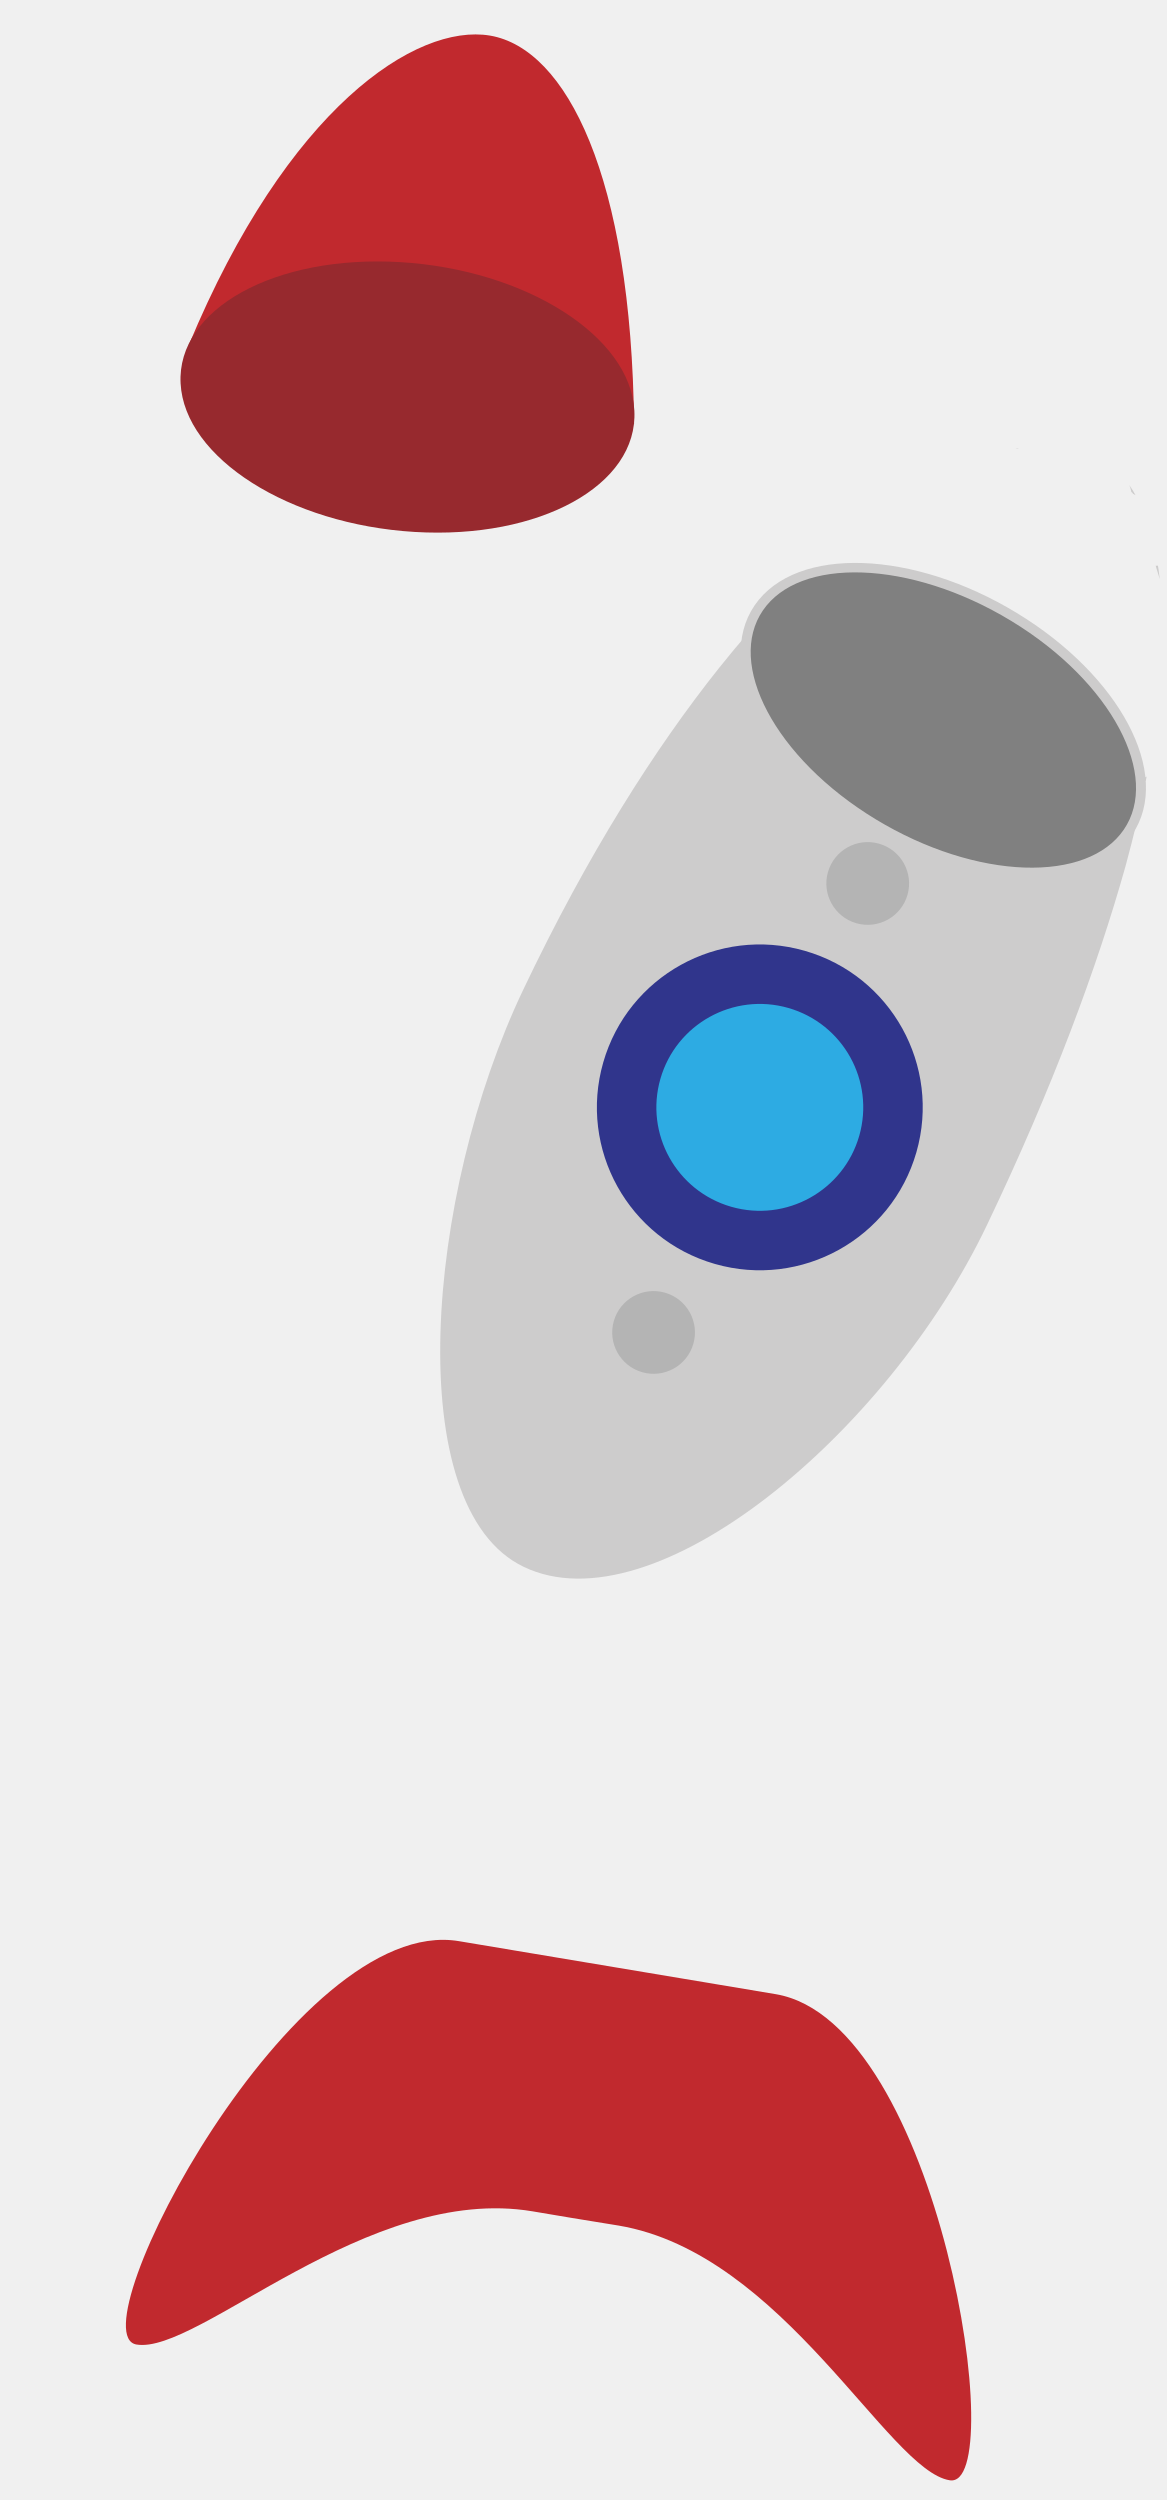
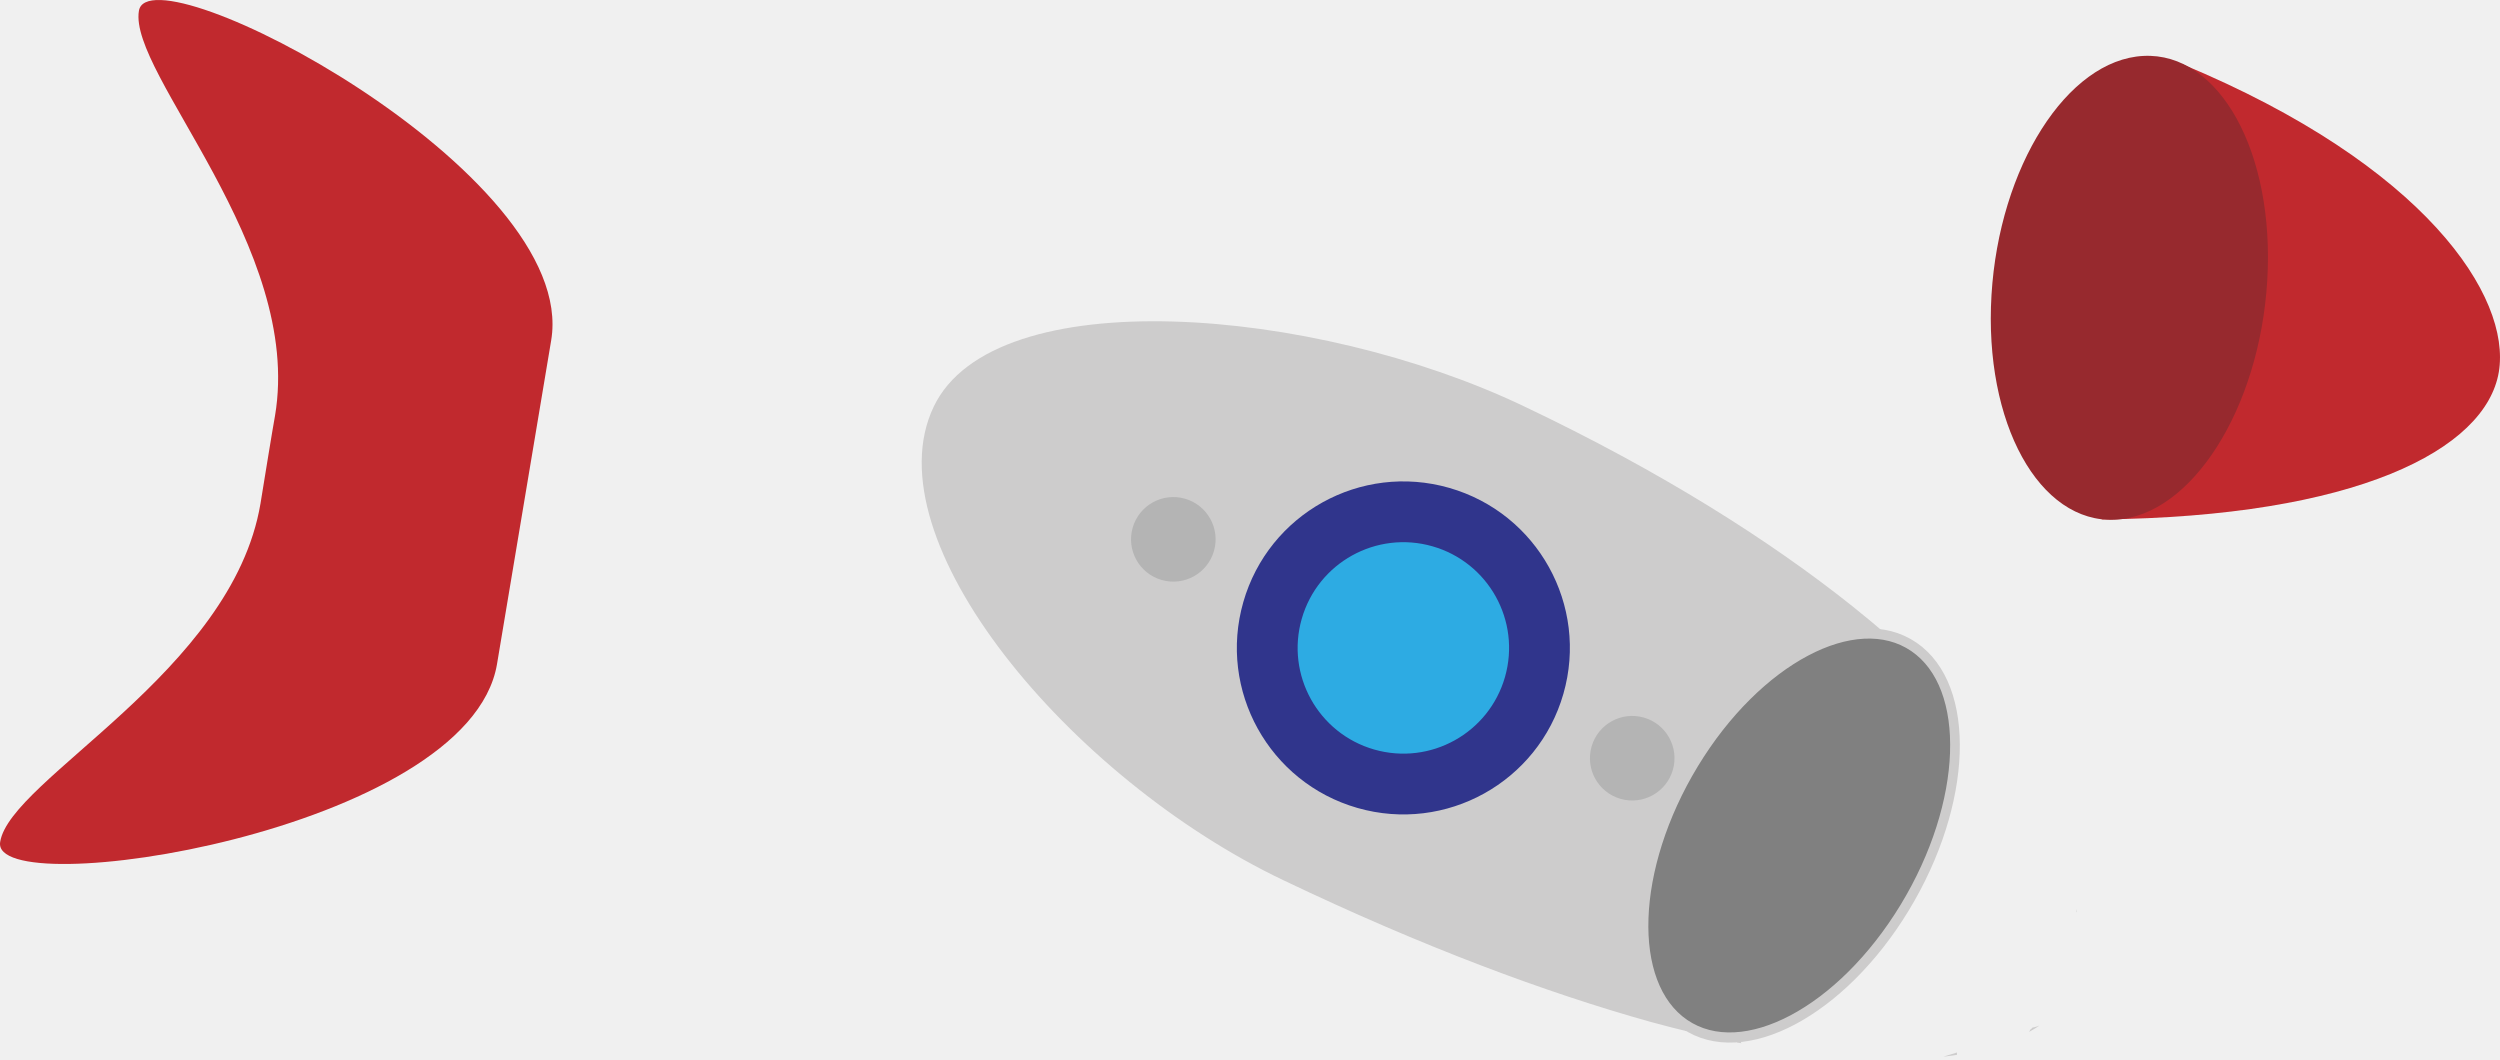
- <svg xmlns="http://www.w3.org/2000/svg" version="1.1" id="Calque_1" x="0px" y="0px" viewBox="0 0 180.446 386.761" xml:space="preserve" width="180.446" height="386.761">
+ <svg xmlns="http://www.w3.org/2000/svg" height="160.381" width="378.409" xml:space="preserve" viewBox="0 0 378.409 160.381" y="0px" x="0px" id="Calque_1" version="1.1">
  <defs id="defs1030">
-     <clipPath id="clipPath1147" clipPathUnits="userSpaceOnUse">
-       <path d="M 18.512,34.486 V 224.811 H 104.482 V 88.973 c -0.891,0.018 -1.928,-0.17 -3.111,-0.666 -0.018,-0.007 -0.098,-0.04 -0.123,-0.051 -1.193,0.86 -3.107,0.799 -5.158,-0.836 -0.007,0.015 -0.011,0.03 -0.018,0.045 -0.005,0.011 -0.049,-0.001 -0.068,0.002 -0.142,0.372 -0.665,0.126 -1.355,-0.467 -0.033,-0.015 -0.069,-0.027 -0.102,-0.041 -0.745,-0.109 -1.281,-0.206 -2.154,-0.453 -0.511,-0.145 -1.012,-0.328 -1.521,-0.475 -0.215,-0.062 -0.366,-0.122 -0.48,-0.174 -0.108,0.006 -0.257,0.013 -0.33,0.02 0.003,-0.063 0.009,-0.09 0.016,-0.113 -0.35,0.019 -0.701,0.041 -1.051,0.025 -0.192,-0.008 -0.363,-0.126 -0.551,-0.166 -0.034,-0.007 0.114,0.073 0.08,0.066 C 86.565,85.3 88.091,85.475 86.689,85.344 l -1.33,-0.305 c -0.223,-0.062 -0.445,-0.132 -0.67,-0.186 -0.087,-0.021 0.343,0.094 0.254,0.086 C 83.831,84.834 82.694,84.621 81.596,84.432 81.084,84.285 80.559,84.173 80.059,83.992 79.485,83.785 78.751,83.419 78.166,83.113 c -0.047,-0.024 -0.855,-0.459 -0.895,-0.471 -0.083,-0.025 0.136,0.108 0.203,0.162 -0.278,-0.074 -0.56,-0.134 -0.834,-0.223 -0.493,-0.159 -0.959,-0.483 -1.477,-0.479 -0.023,2.1e-4 0.009,0.045 0.014,0.068 -0.364,-0.058 -0.737,-0.08 -1.094,-0.174 -0.481,-0.127 -0.94,-0.323 -1.41,-0.484 -0.723,-0.157 -1.385,-0.512 -2.092,-0.719 -0.102,-0.03 -0.264,-0.034 -0.408,-0.029 0.088,0.002 0.223,0.004 1.328,-0.125 0.671,-0.564 1.801,-0.841 2.014,-1.691 0.028,-0.112 0.043,-0.215 0.066,-0.324 -2.072,1.731 -3.844,2.22 -5.08,1.812 -1.96,-0.189 -3.917,-0.743 -5.82,-1.314 -0.816,-0.18 -1.558,-0.597 -2.359,-0.82 -0.547,-0.152 -0.179,0.125 -0.551,0.125 -0.575,-4.7e-4 -1.148,-0.039 -1.723,-0.059 -0.337,-0.053 -0.678,-0.087 -1.012,-0.16 -0.452,-0.099 -0.891,-0.249 -1.342,-0.354 -1.116,-0.258 -0.292,-0.025 -1.326,-0.125 -1.259,-0.122 -1.423,-0.218 -2.705,-0.535 -0.54,0.091 -1.342,-0.583 -2.01,-0.879 -0.139,0.011 -0.484,-0.035 -0.641,-0.029 -0.024,-0.026 -0.107,-0.065 -0.074,-0.078 0.197,-0.081 0.448,-0.011 0.715,0.107 0.061,-0.005 0.093,-0.018 0.035,-0.055 -0.832,-0.528 -1.707,-0.982 -2.588,-1.426 0.326,0.413 0.575,0.742 0.994,1.248 0.025,0.031 -0.078,0.023 -0.117,0.025 -0.352,0.024 -0.706,0.03 -1.059,0.047 -2.006,-0.37 -3.972,-0.912 -6,-1.156 -0.042,-0.014 -0.374,-0.115 -0.766,-0.244 -0.52,-0.062 -0.99,-0.151 -1.43,-0.266 -0.873,3.86e-4 -1.809,-0.241 -2.57,-0.402 -0.1,-0.03 -0.199,-0.06 -0.299,-0.09 -0.04,-0.004 -0.175,-0.024 -0.26,-0.047 -0.011,-0.003 0.016,-0.009 0.033,-0.014 -0.51,-0.131 -1.021,-0.262 -1.535,-0.377 -0.021,-0.005 0.059,0.057 0.039,0.049 -0.376,-0.149 -0.744,-0.318 -1.115,-0.477 -0.832,-0.508 -2.839,-1.599 -2.289,-2.754 0.13,-0.272 0.287,-0.527 0.457,-0.771 -0.43,-0.762 -0.356,-0.948 0.389,-2.141 1.28,-2.049 1.851,-1.596 2.193,-0.268 0.597,-0.432 1.201,-0.855 1.773,-1.283 0.054,-0.04 0.121,-0.056 0.193,-0.055 0.217,0.003 0.478,0.168 0.557,0.354 0.019,0.045 0.036,0.092 0.055,0.137 -0.496,-0.009 1.144,0.017 0.881,0.244 0.199,0.039 0.372,0.057 0.568,0.105 0.202,0.049 0.397,0.118 0.596,0.178 -0.169,-7e-5 -0.63,-0.112 -0.504,0 0.131,0.115 0.348,0.006 0.521,0.016 1.085,0.059 -0.292,0.068 -0.5,0.141 -0.074,0.026 -0.141,0.065 -0.213,0.096 0.427,0.371 0.679,0.856 0.381,1.521 -0.155,0.346 -0.358,0.661 -0.578,0.963 0.132,0.484 0.24,0.972 0.324,1.465 0.076,-2.011 0.253,-3.956 1.867,-4.166 0.284,-0.037 0.509,0.013 0.691,0.121 0.219,-0.383 0.472,-0.769 0.768,-1.156 0.193,-0.252 0.375,-0.515 0.58,-0.758 0.298,-0.352 0.631,-0.673 0.93,-1.025 1.029,-1.214 -0.413,0.387 0.287,-0.625 0.38,-0.549 0.799,-1.071 1.197,-1.607 0.367,-0.328 0.716,-0.679 1.068,-1.025 -0.602,-0.489 -1.163,-1.017 -1.604,-1.652 -0.716,-1.034 2.52,-4.487 3.074,-5.092 1.368,-1.458 1.629,-1.706 2.885,-3.18 0.02,-0.181 0.172,-0.396 0.387,-0.637 0.159,-0.338 0.314,-0.684 0.527,-0.826 0.132,-0.113 0.368,-0.23 0.477,-0.346 0.317,-0.34 0.626,-0.686 0.939,-1.029 -1.623,-0.06 -3.13,-0.115 -5.242,-0.199 -0.794,-0.173 -2.656,0.244 -2.383,-0.521 0.653,-1.827 1.49,-3.691 2.588,-5.338 -1.218,-1.448 -1.699,-2.534 0.096,-1.682 0.455,0.018 0.726,0.027 1.152,0.045 0.55,-0.615 1.152,-1.177 1.818,-1.656 2.245,-1.614 5.428,-1.178 8.189,-1.32 2.841,-0.146 5.688,-0.211 8.535,-0.205 0.372,7.55e-4 0.743,0.012 1.115,0.016 0.192,-0.156 0.402,-0.304 0.553,-0.477 0.475,-0.544 0.965,-1.077 1.428,-1.633 0.166,-0.199 0.317,-0.41 0.471,-0.619 z m 18.986,35.129 c -0.19,-0.697 -0.411,-1.387 -0.668,-2.064 -0.077,0.041 -0.154,0.083 -0.232,0.121 0.181,0.737 0.182,1.761 0.176,2.795 0.265,-0.268 0.506,-0.552 0.725,-0.852 z m -0.668,-2.064 c 0.284,-0.149 0.571,-0.295 0.865,-0.42 -0.198,-0.172 -0.432,-0.323 -0.67,-0.449 -0.172,0.045 -0.355,0.052 -0.539,0.016 0.116,0.283 0.235,0.566 0.344,0.854 z m -3.062,-0.352 c -0.978,0.708 -1.92,1.46 -2.582,2.408 0.317,0.562 0.877,1.395 1.801,3.393 0.075,0.163 0.371,0.296 0.508,0.18 0.35,-0.299 0.725,-0.586 1.1,-0.875 -0.361,-1.507 -0.477,-3.751 -0.826,-5.105 z m 1.861,6.738 c 0.047,0.012 0.094,0.023 0.141,0.035 -0.044,-0.013 -0.087,-0.026 -0.131,-0.039 -0.003,0.001 -0.005,0.003 -0.01,0.004 z m 0.141,0.035 c 0.029,0.009 0.057,0.017 0.086,0.025 0.011,9.67e-4 0.096,0.02 0.072,0.014 -0.053,-0.014 -0.106,-0.025 -0.158,-0.039 z m 54.307,11.791 c 0.039,-0.002 0.078,5.09e-4 0.117,-0.002 -0.073,-0.037 -0.106,-0.038 -0.117,0.002 z m 0.117,-0.002 c 0.046,0.024 0.106,0.054 0.197,0.096 0.586,-0.034 1.479,-0.068 1.082,-0.102 -0.425,-0.036 -0.852,-0.017 -1.279,0.006 z M 84.299,34.486 c 0.201,0.089 0.405,0.174 0.598,0.279 1.57,0.858 3.613,2.265 4.49,4.043 0.112,0.007 0.217,0.083 0.318,0.186 1.865,0.434 3.946,1 7.121,1.811 0.525,2.22 2.757,4.709 1.576,6.66 -0.359,0.593 -1.193,0.992 -2.254,1.275 0.271,0.411 0.538,0.824 0.807,1.236 3.492,5.386 -0.982,-1.468 2.568,3.82 0.129,0.192 0.188,0.433 0.352,0.596 2.014,1.995 -0.85,-2.024 2.338,1.979 0.338,0.424 0.501,0.963 0.752,1.443 0.26,0.871 0.559,1.73 0.895,2.574 0.158,0.227 0.143,0.205 0.236,0.34 0.116,0.037 0.271,0.09 0.387,0.127 V 34.486 Z m -13.654,2.666 c -0.072,0.012 -0.211,0.059 -0.338,0.1 0.037,8.6e-4 0.074,-8.83e-4 0.111,0 0.113,-0.019 0.225,-0.037 0.338,-0.057 -0.01,-0.036 -0.041,-0.055 -0.111,-0.043 z M 55.979,61.912 c -0.165,0.123 -0.331,0.246 -0.496,0.369 0.012,0.004 0.023,0.01 0.035,0.014 0.3,0.095 0.587,0.226 0.875,0.355 -0.143,-0.25 -0.292,-0.507 -0.414,-0.738 z m -19.627,4.451 c 0.011,0.026 0.02,0.052 0.031,0.078 0.06,0.007 0.147,0.029 0.215,0.039 -0.082,-0.037 -0.172,-0.084 -0.246,-0.117 z m 3.502,1.07 c -1.29,0.375 -1.234,0.608 -0.602,2.648 0.057,-0.15 0.127,-0.295 0.188,-0.443 0.068,-0.416 0.178,-0.844 0.34,-1.287 0.013,-0.318 0.034,-0.627 0.074,-0.918 z m 43.41,4.023 c 0.059,0.02 0.116,0.038 0.176,0.059 0.058,-0.013 0.116,-0.017 0.174,-0.027 -0.117,-0.009 -0.233,-0.022 -0.35,-0.031 z m 0.391,0.062 c -0.115,-0.002 -0.175,0.002 -0.201,0.002 0.081,0.028 0.159,0.052 0.24,0.08 0.081,0.002 0.224,0.084 0.242,0.006 0.016,-0.069 -0.135,-0.085 -0.281,-0.088 z m -45.859,0.35 c -0.163,0.239 -0.47,0.443 -0.643,0.68 -0.1,0.138 -0.192,0.249 -0.285,0.363 0.139,0.908 0.474,1.507 1.244,1.414 -0.038,-0.011 -0.068,-0.016 -0.107,-0.027 -0.145,-0.043 -0.465,0.008 -0.432,-0.139 0.15,-0.658 0.193,-1.462 0.223,-2.291 z m 3.73,2.867 c -0.038,0.008 -0.06,0.013 -0.1,0.021 -0.273,0.013 -0.546,0.048 -0.818,0.043 0.241,0.156 0.72,0.132 0.918,-0.064 z m 25.291,0.898 c -0.007,0.005 -0.014,0.01 -0.021,0.016 -1.331,0.977 -0.755,2.2 0.121,3.174 -0.312,-0.833 -0.365,-1.922 -0.1,-3.189 z m 37.666,4.205 c -0.373,0.39 -0.802,0.73 -1.199,1.098 0.158,0.07 0.316,0.141 0.475,0.211 0.263,0.117 0.488,0.249 0.725,0.377 z m -1.268,1.158 c -0.011,0.01 -0.023,0.019 -0.033,0.029 -0.287,0.083 -0.474,0.144 -0.705,0.219 -0.299,0.156 -0.599,0.25 -0.9,0.264 -0.257,0.064 -0.53,0.095 -0.816,0.109 0.053,0.062 0.114,0.123 0.164,0.186 0.662,-0.196 1.385,-0.386 2.252,-0.564 0.028,-0.04 0.056,-0.086 0.084,-0.125 0.022,-0.031 -0.003,-0.072 -0.045,-0.117 z" style="fill:#ff0000;fill-opacity:1;fill-rule:nonzero;stroke:none" id="path1149" />
+     <clipPath clipPathUnits="userSpaceOnUse" id="clipPath1147">
+       <path id="path1149" style="fill:#ff0000;fill-opacity:1;fill-rule:nonzero;stroke:none" d="M 18.512,34.486 V 224.811 H 104.482 V 88.973 c -0.891,0.018 -1.928,-0.17 -3.111,-0.666 -0.018,-0.007 -0.098,-0.04 -0.123,-0.051 -1.193,0.86 -3.107,0.799 -5.158,-0.836 -0.007,0.015 -0.011,0.03 -0.018,0.045 -0.005,0.011 -0.049,-0.001 -0.068,0.002 -0.142,0.372 -0.665,0.126 -1.355,-0.467 -0.033,-0.015 -0.069,-0.027 -0.102,-0.041 -0.745,-0.109 -1.281,-0.206 -2.154,-0.453 -0.511,-0.145 -1.012,-0.328 -1.521,-0.475 -0.215,-0.062 -0.366,-0.122 -0.48,-0.174 -0.108,0.006 -0.257,0.013 -0.33,0.02 0.003,-0.063 0.009,-0.09 0.016,-0.113 -0.35,0.019 -0.701,0.041 -1.051,0.025 -0.192,-0.008 -0.363,-0.126 -0.551,-0.166 -0.034,-0.007 0.114,0.073 0.08,0.066 C 86.565,85.3 88.091,85.475 86.689,85.344 l -1.33,-0.305 c -0.223,-0.062 -0.445,-0.132 -0.67,-0.186 -0.087,-0.021 0.343,0.094 0.254,0.086 C 83.831,84.834 82.694,84.621 81.596,84.432 81.084,84.285 80.559,84.173 80.059,83.992 79.485,83.785 78.751,83.419 78.166,83.113 c -0.047,-0.024 -0.855,-0.459 -0.895,-0.471 -0.083,-0.025 0.136,0.108 0.203,0.162 -0.278,-0.074 -0.56,-0.134 -0.834,-0.223 -0.493,-0.159 -0.959,-0.483 -1.477,-0.479 -0.023,2.1e-4 0.009,0.045 0.014,0.068 -0.364,-0.058 -0.737,-0.08 -1.094,-0.174 -0.481,-0.127 -0.94,-0.323 -1.41,-0.484 -0.723,-0.157 -1.385,-0.512 -2.092,-0.719 -0.102,-0.03 -0.264,-0.034 -0.408,-0.029 0.088,0.002 0.223,0.004 1.328,-0.125 0.671,-0.564 1.801,-0.841 2.014,-1.691 0.028,-0.112 0.043,-0.215 0.066,-0.324 -2.072,1.731 -3.844,2.22 -5.08,1.812 -1.96,-0.189 -3.917,-0.743 -5.82,-1.314 -0.816,-0.18 -1.558,-0.597 -2.359,-0.82 -0.547,-0.152 -0.179,0.125 -0.551,0.125 -0.575,-4.7e-4 -1.148,-0.039 -1.723,-0.059 -0.337,-0.053 -0.678,-0.087 -1.012,-0.16 -0.452,-0.099 -0.891,-0.249 -1.342,-0.354 -1.116,-0.258 -0.292,-0.025 -1.326,-0.125 -1.259,-0.122 -1.423,-0.218 -2.705,-0.535 -0.54,0.091 -1.342,-0.583 -2.01,-0.879 -0.139,0.011 -0.484,-0.035 -0.641,-0.029 -0.024,-0.026 -0.107,-0.065 -0.074,-0.078 0.197,-0.081 0.448,-0.011 0.715,0.107 0.061,-0.005 0.093,-0.018 0.035,-0.055 -0.832,-0.528 -1.707,-0.982 -2.588,-1.426 0.326,0.413 0.575,0.742 0.994,1.248 0.025,0.031 -0.078,0.023 -0.117,0.025 -0.352,0.024 -0.706,0.03 -1.059,0.047 -2.006,-0.37 -3.972,-0.912 -6,-1.156 -0.042,-0.014 -0.374,-0.115 -0.766,-0.244 -0.52,-0.062 -0.99,-0.151 -1.43,-0.266 -0.873,3.86e-4 -1.809,-0.241 -2.57,-0.402 -0.1,-0.03 -0.199,-0.06 -0.299,-0.09 -0.04,-0.004 -0.175,-0.024 -0.26,-0.047 -0.011,-0.003 0.016,-0.009 0.033,-0.014 -0.51,-0.131 -1.021,-0.262 -1.535,-0.377 -0.021,-0.005 0.059,0.057 0.039,0.049 -0.376,-0.149 -0.744,-0.318 -1.115,-0.477 -0.832,-0.508 -2.839,-1.599 -2.289,-2.754 0.13,-0.272 0.287,-0.527 0.457,-0.771 -0.43,-0.762 -0.356,-0.948 0.389,-2.141 1.28,-2.049 1.851,-1.596 2.193,-0.268 0.597,-0.432 1.201,-0.855 1.773,-1.283 0.054,-0.04 0.121,-0.056 0.193,-0.055 0.217,0.003 0.478,0.168 0.557,0.354 0.019,0.045 0.036,0.092 0.055,0.137 -0.496,-0.009 1.144,0.017 0.881,0.244 0.199,0.039 0.372,0.057 0.568,0.105 0.202,0.049 0.397,0.118 0.596,0.178 -0.169,-7e-5 -0.63,-0.112 -0.504,0 0.131,0.115 0.348,0.006 0.521,0.016 1.085,0.059 -0.292,0.068 -0.5,0.141 -0.074,0.026 -0.141,0.065 -0.213,0.096 0.427,0.371 0.679,0.856 0.381,1.521 -0.155,0.346 -0.358,0.661 -0.578,0.963 0.132,0.484 0.24,0.972 0.324,1.465 0.076,-2.011 0.253,-3.956 1.867,-4.166 0.284,-0.037 0.509,0.013 0.691,0.121 0.219,-0.383 0.472,-0.769 0.768,-1.156 0.193,-0.252 0.375,-0.515 0.58,-0.758 0.298,-0.352 0.631,-0.673 0.93,-1.025 1.029,-1.214 -0.413,0.387 0.287,-0.625 0.38,-0.549 0.799,-1.071 1.197,-1.607 0.367,-0.328 0.716,-0.679 1.068,-1.025 -0.602,-0.489 -1.163,-1.017 -1.604,-1.652 -0.716,-1.034 2.52,-4.487 3.074,-5.092 1.368,-1.458 1.629,-1.706 2.885,-3.18 0.02,-0.181 0.172,-0.396 0.387,-0.637 0.159,-0.338 0.314,-0.684 0.527,-0.826 0.132,-0.113 0.368,-0.23 0.477,-0.346 0.317,-0.34 0.626,-0.686 0.939,-1.029 -1.623,-0.06 -3.13,-0.115 -5.242,-0.199 -0.794,-0.173 -2.656,0.244 -2.383,-0.521 0.653,-1.827 1.49,-3.691 2.588,-5.338 -1.218,-1.448 -1.699,-2.534 0.096,-1.682 0.455,0.018 0.726,0.027 1.152,0.045 0.55,-0.615 1.152,-1.177 1.818,-1.656 2.245,-1.614 5.428,-1.178 8.189,-1.32 2.841,-0.146 5.688,-0.211 8.535,-0.205 0.372,7.55e-4 0.743,0.012 1.115,0.016 0.192,-0.156 0.402,-0.304 0.553,-0.477 0.475,-0.544 0.965,-1.077 1.428,-1.633 0.166,-0.199 0.317,-0.41 0.471,-0.619 z m 18.986,35.129 c -0.19,-0.697 -0.411,-1.387 -0.668,-2.064 -0.077,0.041 -0.154,0.083 -0.232,0.121 0.181,0.737 0.182,1.761 0.176,2.795 0.265,-0.268 0.506,-0.552 0.725,-0.852 z m -0.668,-2.064 c 0.284,-0.149 0.571,-0.295 0.865,-0.42 -0.198,-0.172 -0.432,-0.323 -0.67,-0.449 -0.172,0.045 -0.355,0.052 -0.539,0.016 0.116,0.283 0.235,0.566 0.344,0.854 z m -3.062,-0.352 c -0.978,0.708 -1.92,1.46 -2.582,2.408 0.317,0.562 0.877,1.395 1.801,3.393 0.075,0.163 0.371,0.296 0.508,0.18 0.35,-0.299 0.725,-0.586 1.1,-0.875 -0.361,-1.507 -0.477,-3.751 -0.826,-5.105 z m 1.861,6.738 c 0.047,0.012 0.094,0.023 0.141,0.035 -0.044,-0.013 -0.087,-0.026 -0.131,-0.039 -0.003,0.001 -0.005,0.003 -0.01,0.004 z m 0.141,0.035 c 0.029,0.009 0.057,0.017 0.086,0.025 0.011,9.67e-4 0.096,0.02 0.072,0.014 -0.053,-0.014 -0.106,-0.025 -0.158,-0.039 z m 54.307,11.791 c 0.039,-0.002 0.078,5.09e-4 0.117,-0.002 -0.073,-0.037 -0.106,-0.038 -0.117,0.002 z m 0.117,-0.002 c 0.046,0.024 0.106,0.054 0.197,0.096 0.586,-0.034 1.479,-0.068 1.082,-0.102 -0.425,-0.036 -0.852,-0.017 -1.279,0.006 z M 84.299,34.486 c 0.201,0.089 0.405,0.174 0.598,0.279 1.57,0.858 3.613,2.265 4.49,4.043 0.112,0.007 0.217,0.083 0.318,0.186 1.865,0.434 3.946,1 7.121,1.811 0.525,2.22 2.757,4.709 1.576,6.66 -0.359,0.593 -1.193,0.992 -2.254,1.275 0.271,0.411 0.538,0.824 0.807,1.236 3.492,5.386 -0.982,-1.468 2.568,3.82 0.129,0.192 0.188,0.433 0.352,0.596 2.014,1.995 -0.85,-2.024 2.338,1.979 0.338,0.424 0.501,0.963 0.752,1.443 0.26,0.871 0.559,1.73 0.895,2.574 0.158,0.227 0.143,0.205 0.236,0.34 0.116,0.037 0.271,0.09 0.387,0.127 V 34.486 Z m -13.654,2.666 c -0.072,0.012 -0.211,0.059 -0.338,0.1 0.037,8.6e-4 0.074,-8.83e-4 0.111,0 0.113,-0.019 0.225,-0.037 0.338,-0.057 -0.01,-0.036 -0.041,-0.055 -0.111,-0.043 z M 55.979,61.912 c -0.165,0.123 -0.331,0.246 -0.496,0.369 0.012,0.004 0.023,0.01 0.035,0.014 0.3,0.095 0.587,0.226 0.875,0.355 -0.143,-0.25 -0.292,-0.507 -0.414,-0.738 z m -19.627,4.451 c 0.011,0.026 0.02,0.052 0.031,0.078 0.06,0.007 0.147,0.029 0.215,0.039 -0.082,-0.037 -0.172,-0.084 -0.246,-0.117 z m 3.502,1.07 c -1.29,0.375 -1.234,0.608 -0.602,2.648 0.057,-0.15 0.127,-0.295 0.188,-0.443 0.068,-0.416 0.178,-0.844 0.34,-1.287 0.013,-0.318 0.034,-0.627 0.074,-0.918 z m 43.41,4.023 c 0.059,0.02 0.116,0.038 0.176,0.059 0.058,-0.013 0.116,-0.017 0.174,-0.027 -0.117,-0.009 -0.233,-0.022 -0.35,-0.031 z m 0.391,0.062 c -0.115,-0.002 -0.175,0.002 -0.201,0.002 0.081,0.028 0.159,0.052 0.24,0.08 0.081,0.002 0.224,0.084 0.242,0.006 0.016,-0.069 -0.135,-0.085 -0.281,-0.088 z m -45.859,0.35 c -0.163,0.239 -0.47,0.443 -0.643,0.68 -0.1,0.138 -0.192,0.249 -0.285,0.363 0.139,0.908 0.474,1.507 1.244,1.414 -0.038,-0.011 -0.068,-0.016 -0.107,-0.027 -0.145,-0.043 -0.465,0.008 -0.432,-0.139 0.15,-0.658 0.193,-1.462 0.223,-2.291 z m 3.73,2.867 c -0.038,0.008 -0.06,0.013 -0.1,0.021 -0.273,0.013 -0.546,0.048 -0.818,0.043 0.241,0.156 0.72,0.132 0.918,-0.064 z m 25.291,0.898 c -0.007,0.005 -0.014,0.01 -0.021,0.016 -1.331,0.977 -0.755,2.2 0.121,3.174 -0.312,-0.833 -0.365,-1.922 -0.1,-3.189 z m 37.666,4.205 c -0.373,0.39 -0.802,0.73 -1.199,1.098 0.158,0.07 0.316,0.141 0.475,0.211 0.263,0.117 0.488,0.249 0.725,0.377 z m -1.268,1.158 c -0.011,0.01 -0.023,0.019 -0.033,0.029 -0.287,0.083 -0.474,0.144 -0.705,0.219 -0.299,0.156 -0.599,0.25 -0.9,0.264 -0.257,0.064 -0.53,0.095 -0.816,0.109 0.053,0.062 0.114,0.123 0.164,0.186 0.662,-0.196 1.385,-0.386 2.252,-0.564 0.028,-0.04 0.056,-0.086 0.084,-0.125 0.022,-0.031 -0.003,-0.072 -0.045,-0.117 z" />
    </clipPath>
  </defs>
-   <style type="text/css" id="style909">
+   <style id="style909" type="text/css">
	.st0{fill:#957452;}
	.st1{fill:#88573C;}
	.st2{fill:#D6C49A;}
	.st3{fill:#E52627;}
	.st4{fill:#CDCCCC;}
	.st5{fill:#264395;}
	.st6{fill:#1E274A;}
	.st7{fill:#EC6625;}
	.st8{fill:#020203;}
	.st9{fill:#E52521;}
	.st10{fill:#808181;}
	.st11{fill:#FFE324;}
	.st12{fill:#3F4244;}
	.st13{fill:#009F4A;}
	.st14{fill:#343434;}
	.st15{fill:#78170E;}
	.st16{fill:#F0E9D5;}
	.st17{fill:#272531;}
	.st18{fill:#222B56;}
	.st19{fill:#9BD2CC;}
	.st20{fill:#83B143;}
	.st21{fill:#1B1B1B;}
	.st22{fill:#FFFFFF;}
	.st23{fill:#DDD6C3;}
	.st24{fill:#997F64;}
	.st25{fill:#77684B;}
	.st26{fill:#A89877;}
	.st27{fill:#B4B4B4;}
	.st28{fill:#DDCEBB;}
	.st29{fill:#9A2A1A;}
	.st30{fill:#5E1C0C;}
	.st31{fill:#F1CA43;}
	.st32{fill:#A57B46;}
	.st33{fill:#F18538;}
	.st34{fill:#F2AC64;}
	.st35{fill:#FAB42D;}
	.st36{fill:#46494E;}
	.st37{fill:#CF875E;}
	.st38{fill:#E7E6E6;}
	.st39{fill:#1A181D;}
	.st40{fill:#637644;}
	.st41{fill:#9F1E29;}
	.st42{fill:#F9B03D;}
	.st43{fill:#0D71B9;}
	.st44{fill:#E52629;}
	.st45{fill:#676767;}
	.st46{fill:#30358C;}
	.st47{fill:#9A9999;}
	.st48{fill:#3F4798;}
	.st49{fill:#2DABE3;}
	.st50{fill:#C1292E;}
	.st51{fill:#F2F2F2;}
	.st52{fill:#AA7C4C;}
	.st53{fill:#D6A573;}
	.st54{fill:#29ACE1;}
	.st55{fill:#88C05E;}
	.st56{fill:#F39323;}
	.st57{fill:#EB5B28;}
	.st58{fill:#B85965;}
	.st59{fill:#A67D52;}
	.st60{fill:#8C633A;}
	.st61{fill:#009245;}
	.st62{fill:#066938;}
	.st63{fill:#7D252D;}
	.st64{fill:#95D3E3;}
	.st65{fill:#603914;}
	.st66{fill:#EFC9AF;}
	.st67{fill:#D987B8;}
	.st68{fill:#8FC14D;}
	.st69{fill:#C69C6C;}
	.st70{fill:#2BADE1;}
	.st71{fill:#A4C958;}
	.st72{fill:#754D24;}
	.st73{fill:#35AE73;}
	.st74{fill:#E0B99E;}
	.st75{fill:#BDCCD4;}
	.st76{fill:#0C0D0D;}
	.st77{fill:#F4E152;}
	.st78{fill:#1E1911;}
	.st79{fill:#A1BD4F;}
	.st80{fill:#CBE6DC;}
	.st81{fill:#B5DCCE;}
	.st82{fill:#1F1D1B;}
	.st83{fill:#746458;}
	.st84{fill:#C7B29A;}
	.st85{fill:#998675;}
	.st86{fill:#428540;}
	.st87{fill:#E3E5E3;}
	.st88{fill:#161617;}
	.st89{fill:#1E1F1E;}
	.st90{fill:#474847;}
	.st91{fill:#191A19;}
	.st92{fill:#4B2C15;}
	.st93{fill:#92552A;}
	.st94{fill:#7EA847;}
	.st95{fill:#D59E2B;}
	.st96{fill:#807E79;}
	.st97{fill:#E5B744;}
	.st98{fill:#8EC045;}
	.st99{fill:#3B569A;}
	.st100{fill:#A1B7E0;}
	.st101{fill:#8FC9CC;}
	.st102{fill:#9ED1CA;}
	.st103{fill:#81AAA9;}
	.st104{fill:#E1783D;}
	.st105{fill:#64328A;}
	.st106{fill:#DEDEA5;}
	.st107{fill:#754997;}
	.st108{fill:#EE6F43;}
	.st109{fill:#A6CB67;}
	.st110{fill:#8FB7C0;}
	.st111{fill:#E2E1DF;}
	.st112{fill:#2C3E70;}
	.st113{fill:#D9BF96;}
	.st114{fill:#9C6941;}
	.st115{fill:#61605E;}
	.st116{fill:#9C9A99;}
	.st117{fill:#245F3D;}
	.st118{fill:#191713;}
	.st119{fill:#C39A62;}
	.st120{fill:#A17C4F;}
	.st121{fill:#F39200;}
	.st122{fill:#432918;}
	.st123{fill:#B17F4A;}
	.st124{fill:#FFCE1E;}
	.st125{fill:#BE1622;}
	.st126{fill:#3AAA35;}
	.st127{fill:#911825;}
	.st128{fill:#009FE3;}
	.st129{fill:#E94E1B;}
	.st130{fill:#FFCC03;}
	.st131{fill:#95C11F;}
	.st132{fill:#00A19A;}
	.st133{fill:#683C11;}
	.st134{fill:#878787;}
	.st135{fill:#634E42;}
	.st136{fill:#CBBBA0;}
	.st137{fill:#7B5B41;}
	.st138{fill:#493E36;}
	.st139{fill:#78A62C;}
	.st140{fill:#2C8535;}
	.st141{fill:#F9B233;}
	.st142{fill:none;}
	.st143{fill:#CA9E67;}
	.st144{fill:#E30613;}
	.st145{fill:#C6C6C6;}
	.st146{fill:#575756;}
	.st147{fill:#7B6A58;}
	.st148{fill:#A3C5D7;}
	.st149{fill:#332C25;}
	.st150{fill:#29235C;}
	.st151{fill:#E6332A;}
	.st152{fill:#738D93;}
	.st153{fill:#C87B31;}
	.st154{fill:#5BBCA7;}
	.st155{fill:#EF786F;}
	.st156{fill:#EE8D9E;}
	.st157{fill:#A74B56;}
	.st158{fill:#E72D7B;}
	.st159{fill:#E84138;}
	.st160{fill:#3B2315;}
	.st161{fill:#8EC044;}
	.st162{fill:#A1C74B;}
	.st163{fill:#231F20;}
	.st164{fill:#F6D9A7;}
	.st165{fill:#F4A5A6;}
	.st166{fill:#6E6F70;}
	.st167{fill:#F8AF41;}
	.st168{fill:#B79C19;}
	.st169{fill:#EFD101;}
	.st170{fill:#207A97;}
	.st171{fill:#20ACE3;}
	.st172{fill:#C51618;}
	.st173{fill:#C19446;}
	.st174{fill:#9E599F;}
	.st175{fill:#CD95C2;}
	.st176{fill:#F29A26;}
	.st177{fill:#FCCE8D;}
	.st178{fill:#F39B85;}
	.st179{fill:#E52628;}
	.st180{fill:#6BB52D;}
</style>
-   <g id="g1827">
-     <path class="st50" d="m 120.01,308.507 -49,-8.2 c -25.5,-4.3 -59.4,60.8 -49.9,62.4 9.5,1.6 35.8,-24.9 61.3,-20.6 1.6,0.3 10.2,1.7 13.3,2.2 25.5,4.3 41.7,37.9 51.2,39.4 9.4,1.6 -1.5,-70.9 -26.9,-75.2 z" id="path999" />
-     <g id="g1763" transform="translate(12.12028,71.19208)">
-       <path id="path1003" d="m 85.974,-5.588 -35.1,-5.9 c -13,-2.2 -24.1,-4.3 -33.8,-6.3 15.3,-36.8 35.2,-49.8 46.6,-47.9 11.8,2 21.9,21.7 22.3,60.1 z" class="st50" />
-       <ellipse transform="matrix(0.9982058,0.0598757,0.05241416,0.9986254,0,0)" ry="20.899" rx="35.162" cy="-12.881" cx="51.686" id="path1151" style="fill:#97292e;fill-opacity:1;stroke:#1ecc7a;stroke-width:1.005;stroke-opacity:0" />
+   <g transform="rotate(90,201.6039,182.1294)" id="g1827">
+     <path id="path999" d="m 120.01,308.507 -49,-8.2 c -25.5,-4.3 -59.4,60.8 -49.9,62.4 9.5,1.6 35.8,-24.9 61.3,-20.6 1.6,0.3 10.2,1.7 13.3,2.2 25.5,4.3 41.7,37.9 51.2,39.4 9.4,1.6 -1.5,-70.9 -26.9,-75.2 z" class="st50" />
+     <g transform="translate(12.12028,71.19208)" id="g1763">
+       <path class="st50" d="m 85.974,-5.588 -35.1,-5.9 c -13,-2.2 -24.1,-4.3 -33.8,-6.3 15.3,-36.8 35.2,-49.8 46.6,-47.9 11.8,2 21.9,21.7 22.3,60.1 z" id="path1003" />
+       <ellipse style="fill:#97292e;fill-opacity:1;stroke:#1ecc7a;stroke-width:1.005;stroke-opacity:0" id="path1151" cx="51.686" cy="-12.881" rx="35.162" ry="20.899" transform="matrix(0.9982058,0.0598757,0.05241416,0.9986254,0,0)" />
    </g>
-     <g id="g1759" transform="rotate(16,-0.5117857,362.1255)">
-       <path clip-path="url(#clipPath1147)" id="path1001" d="m 99.178,153.966 c -5.9,35.3 -32.3,74.3 -54.3,70.6 -20.9,-3.5 -30.5,-51.1 -24.7,-85.8 3.8,-22.9 9.3,-41.5 15.4,-56.2 15.3,-36.8 35.2,-49.8 46.6,-47.9 11.7,2 21.8,21.6 22.3,60 0.1,16.3 -1.4,36.1 -5.3,59.3 z" class="st4" />
-       <g transform="translate(-73.9219,-71.23383)" id="g1017">
+     <g transform="rotate(16,-0.5117857,362.1255)" id="g1759">
+       <path class="st4" d="m 99.178,153.966 c -5.9,35.3 -32.3,74.3 -54.3,70.6 -20.9,-3.5 -30.5,-51.1 -24.7,-85.8 3.8,-22.9 9.3,-41.5 15.4,-56.2 15.3,-36.8 35.2,-49.8 46.6,-47.9 11.7,2 21.8,21.6 22.3,60 0.1,16.3 -1.4,36.1 -5.3,59.3 z" id="path1001" clip-path="url(#clipPath1147)" />
+       <g id="g1017" transform="translate(-73.9219,-71.23383)">
        <g id="g1009">
-           <circle id="circle1005" r="25.2" cy="217.4" cx="134.3" class="st46" />
-           <circle id="circle1007" r="16" cy="217.4" cx="134.3" class="st49" />
+           <circle class="st46" cx="134.3" cy="217.4" r="25.2" id="circle1005" />
+           <circle class="st49" cx="134.3" cy="217.4" r="16" id="circle1007" />
        </g>
        <g id="g1015">
-           <circle id="circle1011" r="6.4" cy="179.5" cx="140.8" class="st27" />
-           <circle id="circle1013" r="6.4" cy="255.4" cx="128.1" class="st27" />
+           <circle class="st27" cx="140.8" cy="179.5" r="6.4" id="circle1011" />
+           <circle class="st27" cx="128.1" cy="255.4" r="6.4" id="circle1013" />
        </g>
      </g>
-       <ellipse transform="matrix(0.9646737,0.2634478,-0.3146559,0.9492058,0,0)" ry="19.334" rx="33.413" cy="59.224" cx="93.079" id="path1720" style="fill:#808080;fill-opacity:1;stroke:#cdcccc;stroke-width:1.501;stroke-miterlimit:4;stroke-dasharray:none;stroke-opacity:1" />
+       <ellipse style="fill:#808080;fill-opacity:1;stroke:#cdcccc;stroke-width:1.501;stroke-miterlimit:4;stroke-dasharray:none;stroke-opacity:1" id="path1720" cx="93.079" cy="59.224" rx="33.413" ry="19.334" transform="matrix(0.9646737,0.2634478,-0.3146559,0.9492058,0,0)" />
    </g>
  </g>
</svg>
